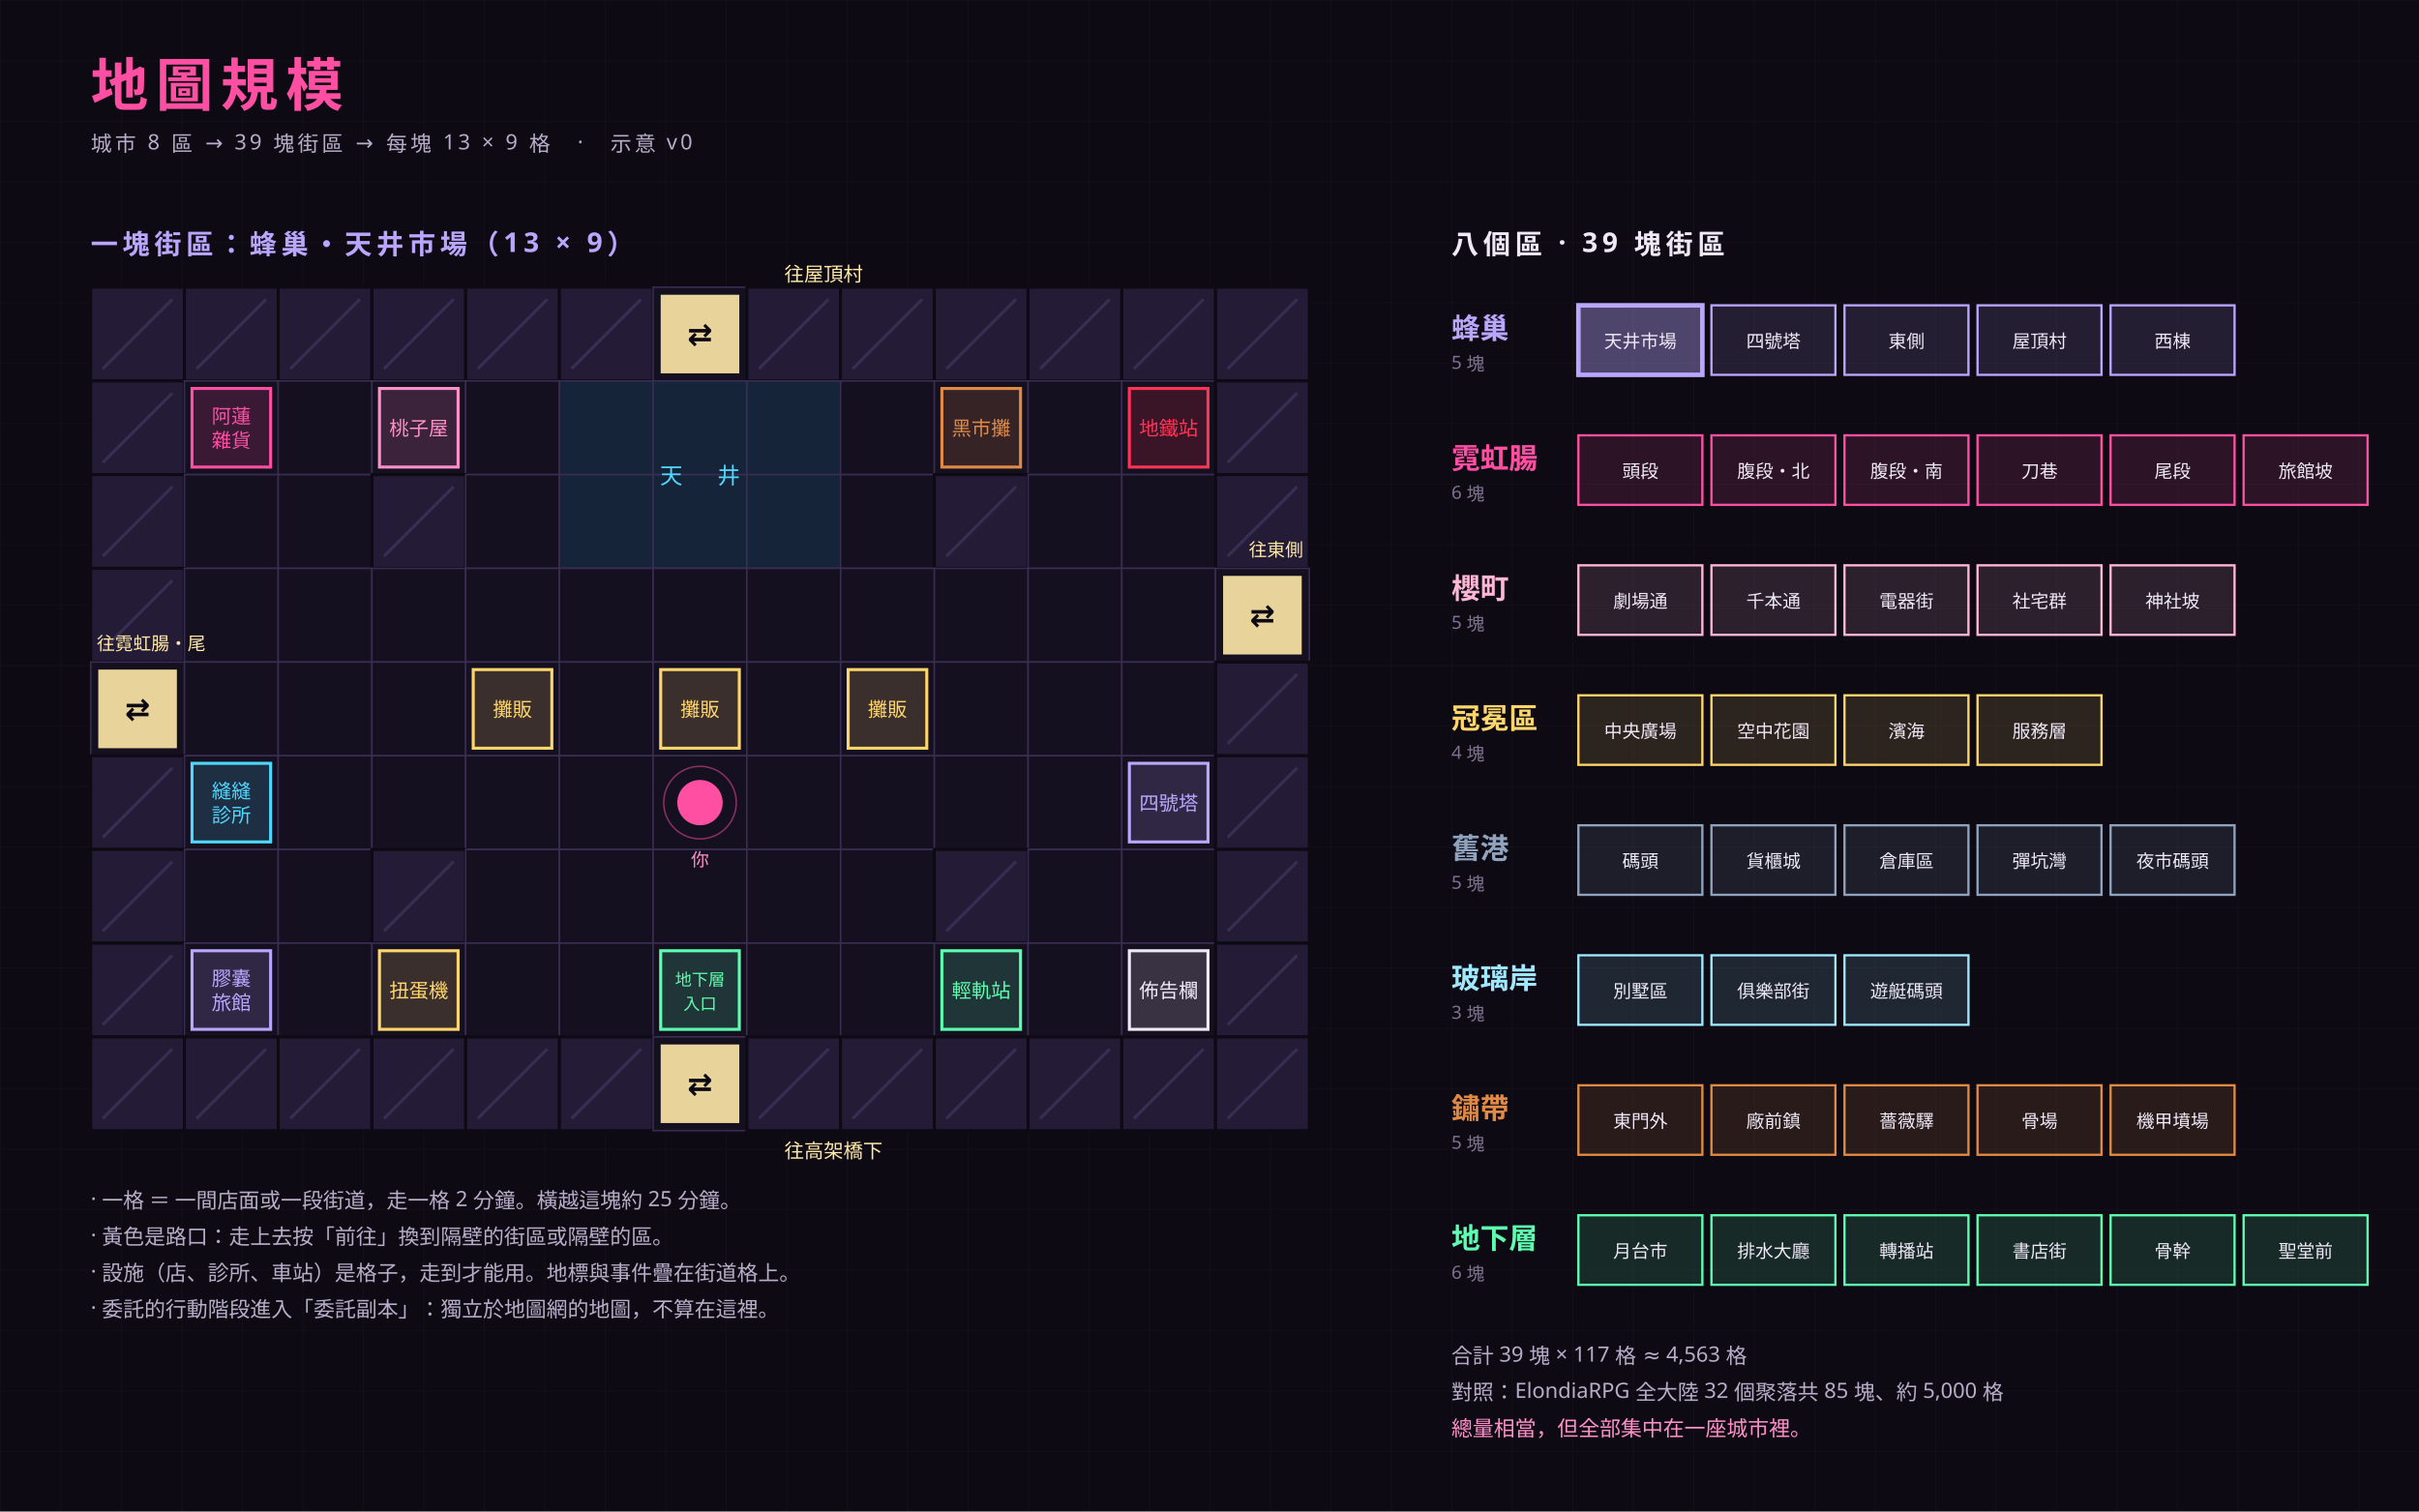
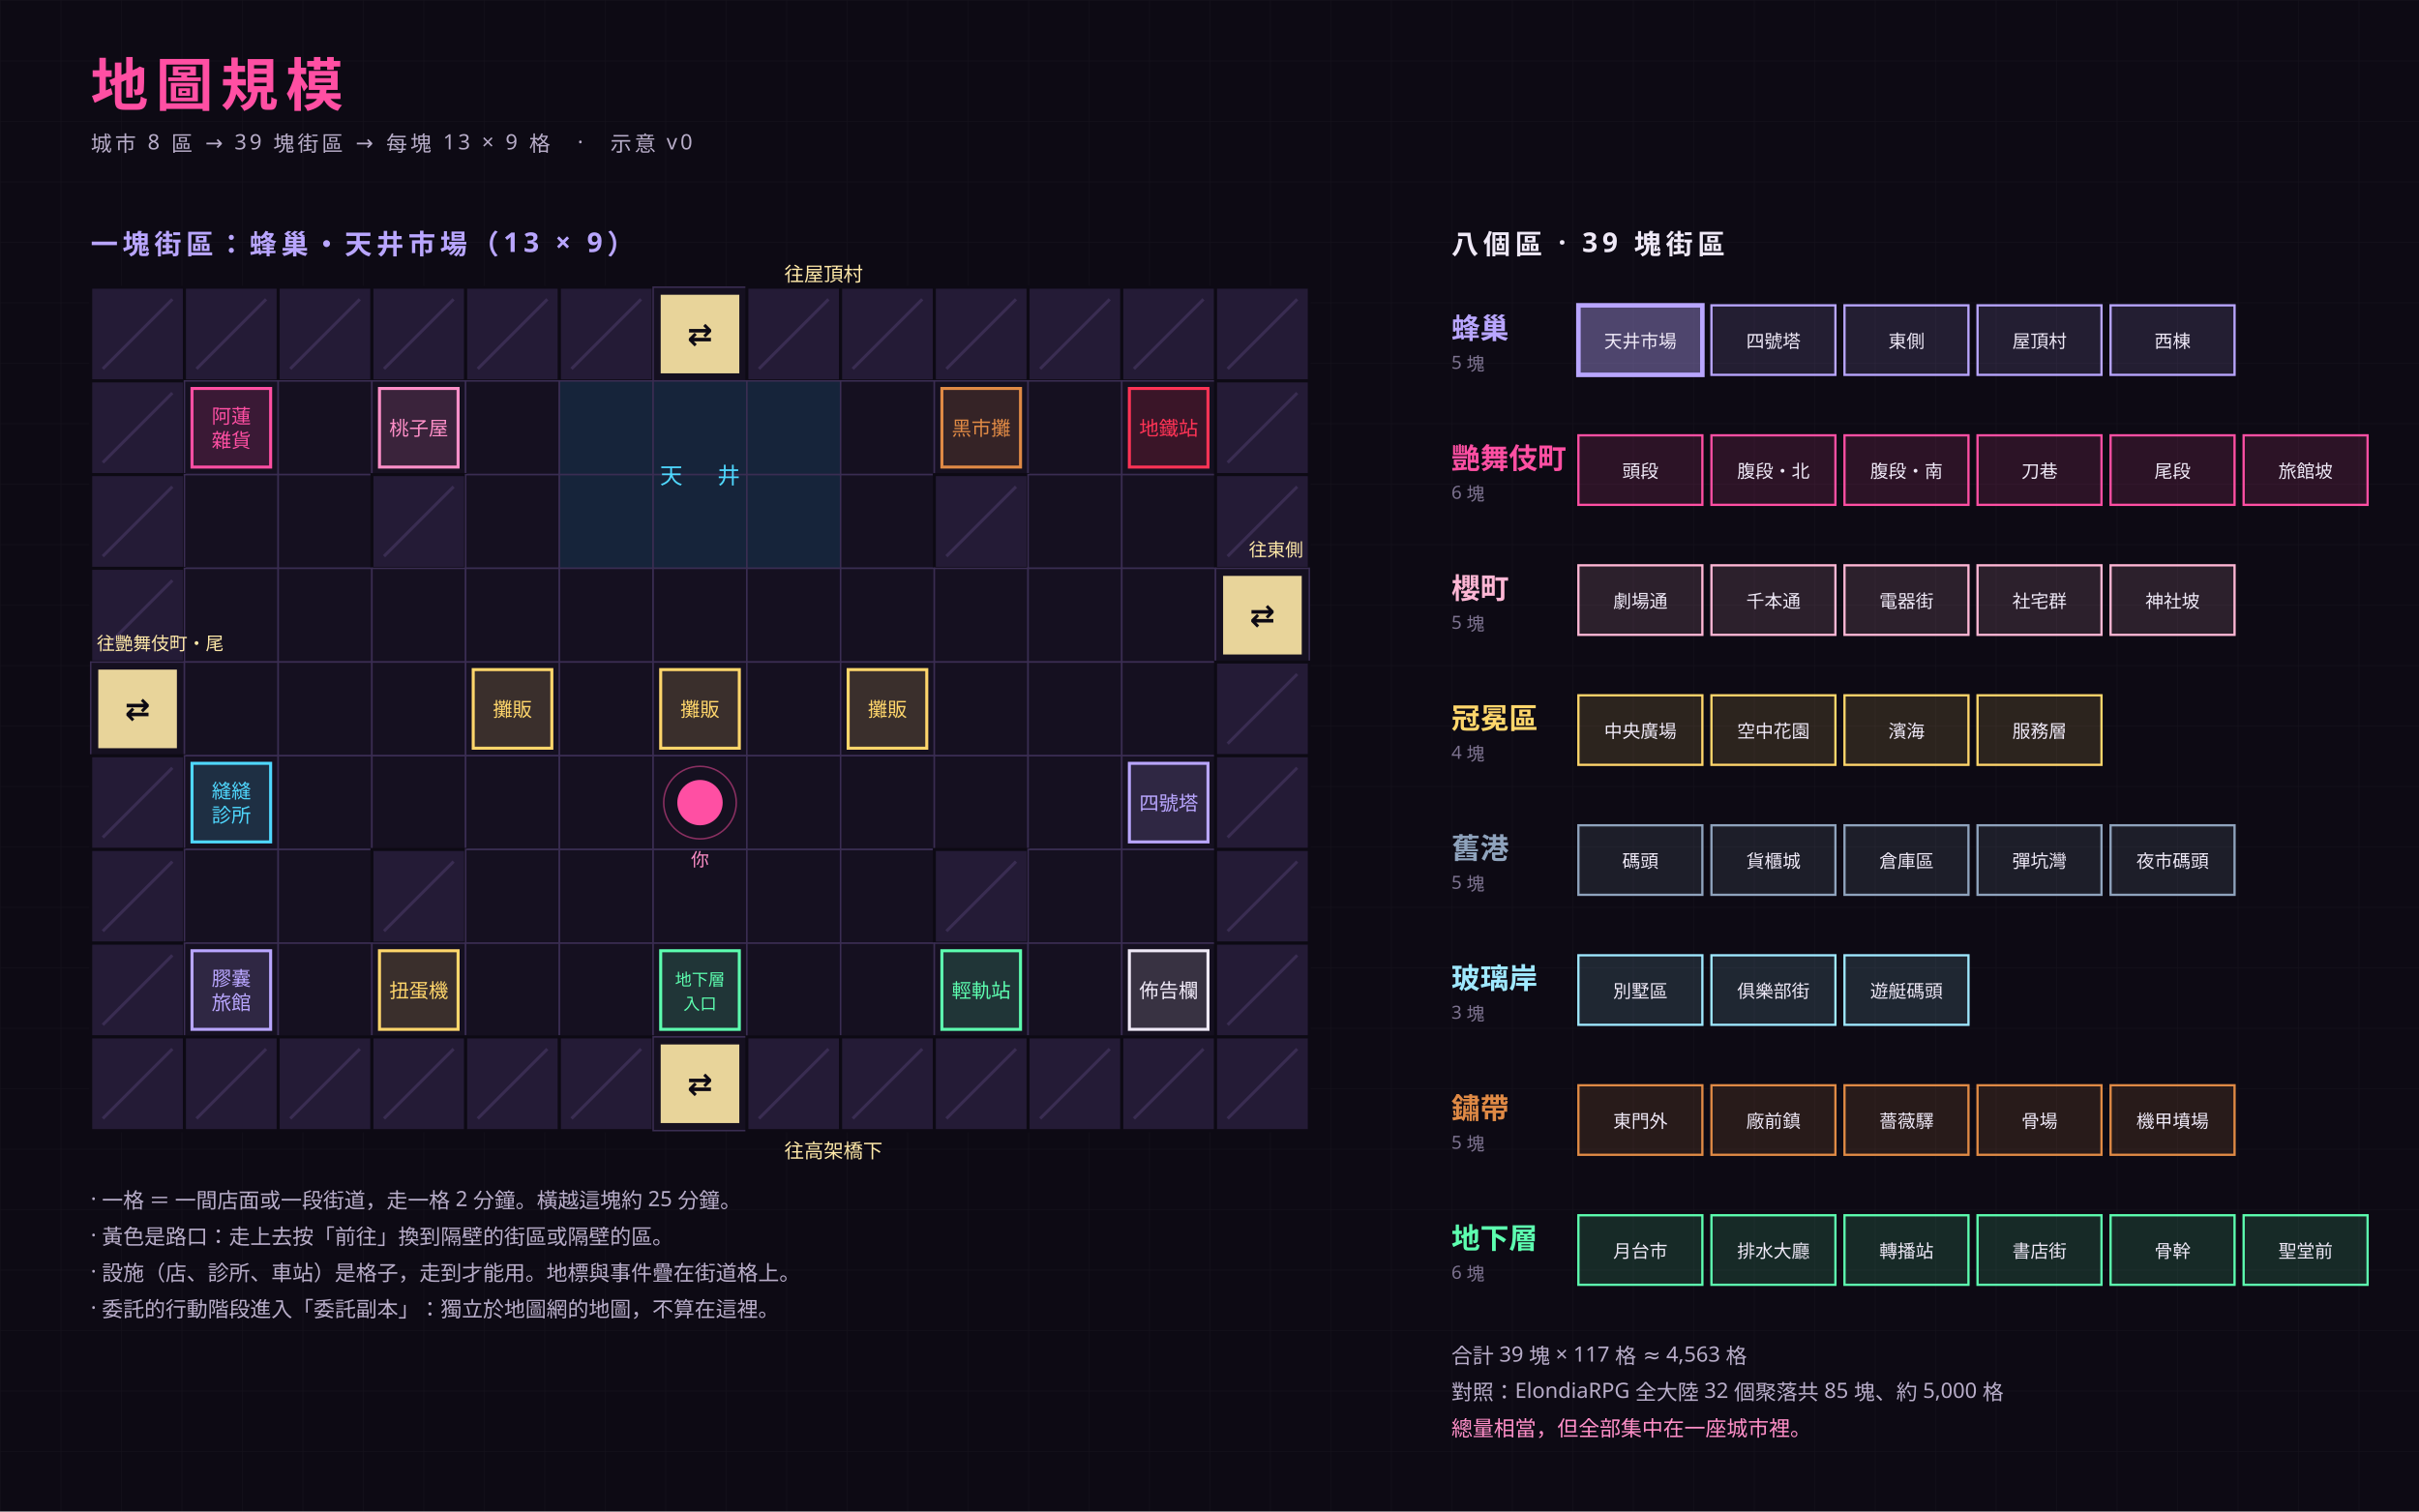
<svg xmlns="http://www.w3.org/2000/svg" viewBox="0 0 1600 1000" width="1600" height="1000" font-family="'Noto Sans TC','PingFang TC','Microsoft JhengHei','WenQuanYi Zen Hei',sans-serif">
  <rect width="1600" height="1000" fill="#0d0a14" />
  <defs>
    <pattern id="g" width="40" height="40" patternUnits="userSpaceOnUse">
      <path d="M40 0H0V40" fill="none" stroke="#fff" stroke-opacity=".03" />
    </pattern>
  </defs>
  <rect width="1600" height="1000" fill="url(#g)" />
  <text x="60" y="70" font-size="38" font-weight="900" fill="#ff4fa3" letter-spacing="5">地圖規模</text>
  <text x="60" y="100" font-size="14" fill="#b8adc9" letter-spacing="2">城市 8 區 → 39 塊街區 → 每塊 13 × 9 格　·　示意 v0</text>
  <text x="60" y="168" font-size="18" font-weight="700" fill="#b9a6ff" letter-spacing="3">一塊街區：蜂巢・天井市場（13 × 9）</text>
  <rect x="60" y="190" width="62" height="62" fill="#241b36" stroke="#0d0a14" stroke-width="2" />
  <path d="M68 244L114 198" stroke="#3a2d52" stroke-width="2" />
  <rect x="122" y="190" width="62" height="62" fill="#241b36" stroke="#0d0a14" stroke-width="2" />
  <path d="M130 244L176 198" stroke="#3a2d52" stroke-width="2" />
  <rect x="184" y="190" width="62" height="62" fill="#241b36" stroke="#0d0a14" stroke-width="2" />
  <path d="M192 244L238 198" stroke="#3a2d52" stroke-width="2" />
  <rect x="246" y="190" width="62" height="62" fill="#241b36" stroke="#0d0a14" stroke-width="2" />
  <path d="M254 244L300 198" stroke="#3a2d52" stroke-width="2" />
  <rect x="308" y="190" width="62" height="62" fill="#241b36" stroke="#0d0a14" stroke-width="2" />
  <path d="M316 244L362 198" stroke="#3a2d52" stroke-width="2" />
  <rect x="370" y="190" width="62" height="62" fill="#241b36" stroke="#0d0a14" stroke-width="2" />
  <path d="M378 244L424 198" stroke="#3a2d52" stroke-width="2" />
  <rect x="432" y="190" width="62" height="62" fill="#151020" stroke="#3a2d52" />
  <rect x="437" y="195" width="52" height="52" fill="#ffe9a8" fill-opacity=".9" />
  <text x="463.0" y="228.0" text-anchor="middle" font-size="20" font-weight="700" fill="#0d0a14">⇄</text>
  <rect x="494" y="190" width="62" height="62" fill="#241b36" stroke="#0d0a14" stroke-width="2" />
  <path d="M502 244L548 198" stroke="#3a2d52" stroke-width="2" />
  <rect x="556" y="190" width="62" height="62" fill="#241b36" stroke="#0d0a14" stroke-width="2" />
  <path d="M564 244L610 198" stroke="#3a2d52" stroke-width="2" />
  <rect x="618" y="190" width="62" height="62" fill="#241b36" stroke="#0d0a14" stroke-width="2" />
  <path d="M626 244L672 198" stroke="#3a2d52" stroke-width="2" />
  <rect x="680" y="190" width="62" height="62" fill="#241b36" stroke="#0d0a14" stroke-width="2" />
  <path d="M688 244L734 198" stroke="#3a2d52" stroke-width="2" />
  <rect x="742" y="190" width="62" height="62" fill="#241b36" stroke="#0d0a14" stroke-width="2" />
  <path d="M750 244L796 198" stroke="#3a2d52" stroke-width="2" />
  <rect x="804" y="190" width="62" height="62" fill="#241b36" stroke="#0d0a14" stroke-width="2" />
  <path d="M812 244L858 198" stroke="#3a2d52" stroke-width="2" />
  <rect x="60" y="252" width="62" height="62" fill="#241b36" stroke="#0d0a14" stroke-width="2" />
  <path d="M68 306L114 260" stroke="#3a2d52" stroke-width="2" />
  <rect x="122" y="252" width="62" height="62" fill="#151020" stroke="#3a2d52" />
  <rect x="127" y="257" width="52" height="52" fill="#ff4fa3" fill-opacity=".16" stroke="#ff4fa3" stroke-width="2" />
  <text x="153.0" y="280.0" text-anchor="middle" font-size="13" fill="#ff4fa3">阿蓮</text>
  <text x="153.0" y="296.0" text-anchor="middle" font-size="13" fill="#ff4fa3">雜貨</text>
  <rect x="184" y="252" width="62" height="62" fill="#151020" stroke="#3a2d52" />
  <rect x="246" y="252" width="62" height="62" fill="#151020" stroke="#3a2d52" />
  <rect x="251" y="257" width="52" height="52" fill="#ff8fc8" fill-opacity=".16" stroke="#ff8fc8" stroke-width="2" />
  <text x="277.0" y="288.0" text-anchor="middle" font-size="13" fill="#ff8fc8">桃子屋</text>
  <rect x="308" y="252" width="62" height="62" fill="#151020" stroke="#3a2d52" />
  <rect x="370" y="252" width="62" height="62" fill="#16243a" stroke="#3a2d52" />
  <rect x="432" y="252" width="62" height="62" fill="#16243a" stroke="#3a2d52" />
  <rect x="494" y="252" width="62" height="62" fill="#16243a" stroke="#3a2d52" />
  <rect x="556" y="252" width="62" height="62" fill="#151020" stroke="#3a2d52" />
  <rect x="618" y="252" width="62" height="62" fill="#151020" stroke="#3a2d52" />
  <rect x="623" y="257" width="52" height="52" fill="#e08a45" fill-opacity=".16" stroke="#e08a45" stroke-width="2" />
  <text x="649.0" y="288.0" text-anchor="middle" font-size="13" fill="#e08a45">黑市攤</text>
  <rect x="680" y="252" width="62" height="62" fill="#151020" stroke="#3a2d52" />
  <rect x="742" y="252" width="62" height="62" fill="#151020" stroke="#3a2d52" />
  <rect x="747" y="257" width="52" height="52" fill="#ff3355" fill-opacity=".16" stroke="#ff3355" stroke-width="2" />
  <text x="773.0" y="288.0" text-anchor="middle" font-size="13" fill="#ff3355">地鐵站</text>
  <rect x="804" y="252" width="62" height="62" fill="#241b36" stroke="#0d0a14" stroke-width="2" />
  <path d="M812 306L858 260" stroke="#3a2d52" stroke-width="2" />
  <rect x="60" y="314" width="62" height="62" fill="#241b36" stroke="#0d0a14" stroke-width="2" />
  <path d="M68 368L114 322" stroke="#3a2d52" stroke-width="2" />
  <rect x="122" y="314" width="62" height="62" fill="#151020" stroke="#3a2d52" />
  <rect x="184" y="314" width="62" height="62" fill="#151020" stroke="#3a2d52" />
  <rect x="246" y="314" width="62" height="62" fill="#241b36" stroke="#0d0a14" stroke-width="2" />
  <path d="M254 368L300 322" stroke="#3a2d52" stroke-width="2" />
  <rect x="308" y="314" width="62" height="62" fill="#151020" stroke="#3a2d52" />
  <rect x="370" y="314" width="62" height="62" fill="#16243a" stroke="#3a2d52" />
  <rect x="432" y="314" width="62" height="62" fill="#16243a" stroke="#3a2d52" />
  <rect x="494" y="314" width="62" height="62" fill="#16243a" stroke="#3a2d52" />
  <rect x="556" y="314" width="62" height="62" fill="#151020" stroke="#3a2d52" />
  <rect x="618" y="314" width="62" height="62" fill="#241b36" stroke="#0d0a14" stroke-width="2" />
  <path d="M626 368L672 322" stroke="#3a2d52" stroke-width="2" />
  <rect x="680" y="314" width="62" height="62" fill="#151020" stroke="#3a2d52" />
  <rect x="742" y="314" width="62" height="62" fill="#151020" stroke="#3a2d52" />
  <rect x="804" y="314" width="62" height="62" fill="#241b36" stroke="#0d0a14" stroke-width="2" />
  <path d="M812 368L858 322" stroke="#3a2d52" stroke-width="2" />
  <rect x="60" y="376" width="62" height="62" fill="#241b36" stroke="#0d0a14" stroke-width="2" />
  <path d="M68 430L114 384" stroke="#3a2d52" stroke-width="2" />
  <rect x="122" y="376" width="62" height="62" fill="#151020" stroke="#3a2d52" />
  <rect x="184" y="376" width="62" height="62" fill="#151020" stroke="#3a2d52" />
  <rect x="246" y="376" width="62" height="62" fill="#151020" stroke="#3a2d52" />
  <rect x="308" y="376" width="62" height="62" fill="#151020" stroke="#3a2d52" />
  <rect x="370" y="376" width="62" height="62" fill="#151020" stroke="#3a2d52" />
  <rect x="432" y="376" width="62" height="62" fill="#151020" stroke="#3a2d52" />
  <rect x="494" y="376" width="62" height="62" fill="#151020" stroke="#3a2d52" />
  <rect x="556" y="376" width="62" height="62" fill="#151020" stroke="#3a2d52" />
  <rect x="618" y="376" width="62" height="62" fill="#151020" stroke="#3a2d52" />
  <rect x="680" y="376" width="62" height="62" fill="#151020" stroke="#3a2d52" />
  <rect x="742" y="376" width="62" height="62" fill="#151020" stroke="#3a2d52" />
  <rect x="804" y="376" width="62" height="62" fill="#151020" stroke="#3a2d52" />
  <rect x="809" y="381" width="52" height="52" fill="#ffe9a8" fill-opacity=".9" />
  <text x="835.0" y="414.0" text-anchor="middle" font-size="20" font-weight="700" fill="#0d0a14">⇄</text>
  <rect x="60" y="438" width="62" height="62" fill="#151020" stroke="#3a2d52" />
  <rect x="65" y="443" width="52" height="52" fill="#ffe9a8" fill-opacity=".9" />
  <text x="91.0" y="476.0" text-anchor="middle" font-size="20" font-weight="700" fill="#0d0a14">⇄</text>
  <rect x="122" y="438" width="62" height="62" fill="#151020" stroke="#3a2d52" />
  <rect x="184" y="438" width="62" height="62" fill="#151020" stroke="#3a2d52" />
  <rect x="246" y="438" width="62" height="62" fill="#151020" stroke="#3a2d52" />
  <rect x="308" y="438" width="62" height="62" fill="#151020" stroke="#3a2d52" />
  <rect x="313" y="443" width="52" height="52" fill="#ffd66b" fill-opacity=".16" stroke="#ffd66b" stroke-width="2" />
  <text x="339.0" y="474.0" text-anchor="middle" font-size="13" fill="#ffd66b">攤販</text>
  <rect x="370" y="438" width="62" height="62" fill="#151020" stroke="#3a2d52" />
  <rect x="432" y="438" width="62" height="62" fill="#151020" stroke="#3a2d52" />
  <rect x="437" y="443" width="52" height="52" fill="#ffd66b" fill-opacity=".16" stroke="#ffd66b" stroke-width="2" />
  <text x="463.0" y="474.0" text-anchor="middle" font-size="13" fill="#ffd66b">攤販</text>
  <rect x="494" y="438" width="62" height="62" fill="#151020" stroke="#3a2d52" />
  <rect x="556" y="438" width="62" height="62" fill="#151020" stroke="#3a2d52" />
  <rect x="561" y="443" width="52" height="52" fill="#ffd66b" fill-opacity=".16" stroke="#ffd66b" stroke-width="2" />
  <text x="587.0" y="474.0" text-anchor="middle" font-size="13" fill="#ffd66b">攤販</text>
  <rect x="618" y="438" width="62" height="62" fill="#151020" stroke="#3a2d52" />
  <rect x="680" y="438" width="62" height="62" fill="#151020" stroke="#3a2d52" />
  <rect x="742" y="438" width="62" height="62" fill="#151020" stroke="#3a2d52" />
  <rect x="804" y="438" width="62" height="62" fill="#241b36" stroke="#0d0a14" stroke-width="2" />
  <path d="M812 492L858 446" stroke="#3a2d52" stroke-width="2" />
  <rect x="60" y="500" width="62" height="62" fill="#241b36" stroke="#0d0a14" stroke-width="2" />
  <path d="M68 554L114 508" stroke="#3a2d52" stroke-width="2" />
  <rect x="122" y="500" width="62" height="62" fill="#151020" stroke="#3a2d52" />
  <rect x="127" y="505" width="52" height="52" fill="#4fd8ff" fill-opacity=".16" stroke="#4fd8ff" stroke-width="2" />
  <text x="153.0" y="528.0" text-anchor="middle" font-size="13" fill="#4fd8ff">縫縫</text>
  <text x="153.0" y="544.0" text-anchor="middle" font-size="13" fill="#4fd8ff">診所</text>
  <rect x="184" y="500" width="62" height="62" fill="#151020" stroke="#3a2d52" />
  <rect x="246" y="500" width="62" height="62" fill="#151020" stroke="#3a2d52" />
  <rect x="308" y="500" width="62" height="62" fill="#151020" stroke="#3a2d52" />
  <rect x="370" y="500" width="62" height="62" fill="#151020" stroke="#3a2d52" />
  <rect x="432" y="500" width="62" height="62" fill="#151020" stroke="#3a2d52" />
  <rect x="494" y="500" width="62" height="62" fill="#151020" stroke="#3a2d52" />
  <rect x="556" y="500" width="62" height="62" fill="#151020" stroke="#3a2d52" />
  <rect x="618" y="500" width="62" height="62" fill="#151020" stroke="#3a2d52" />
  <rect x="680" y="500" width="62" height="62" fill="#151020" stroke="#3a2d52" />
  <rect x="742" y="500" width="62" height="62" fill="#151020" stroke="#3a2d52" />
  <rect x="747" y="505" width="52" height="52" fill="#b9a6ff" fill-opacity=".16" stroke="#b9a6ff" stroke-width="2" />
  <text x="773.0" y="536.0" text-anchor="middle" font-size="13" fill="#b9a6ff">四號塔</text>
  <rect x="804" y="500" width="62" height="62" fill="#241b36" stroke="#0d0a14" stroke-width="2" />
  <path d="M812 554L858 508" stroke="#3a2d52" stroke-width="2" />
  <rect x="60" y="562" width="62" height="62" fill="#241b36" stroke="#0d0a14" stroke-width="2" />
  <path d="M68 616L114 570" stroke="#3a2d52" stroke-width="2" />
  <rect x="122" y="562" width="62" height="62" fill="#151020" stroke="#3a2d52" />
  <rect x="184" y="562" width="62" height="62" fill="#151020" stroke="#3a2d52" />
  <rect x="246" y="562" width="62" height="62" fill="#241b36" stroke="#0d0a14" stroke-width="2" />
  <path d="M254 616L300 570" stroke="#3a2d52" stroke-width="2" />
  <rect x="308" y="562" width="62" height="62" fill="#151020" stroke="#3a2d52" />
  <rect x="370" y="562" width="62" height="62" fill="#151020" stroke="#3a2d52" />
  <rect x="432" y="562" width="62" height="62" fill="#151020" stroke="#3a2d52" />
  <rect x="494" y="562" width="62" height="62" fill="#151020" stroke="#3a2d52" />
  <rect x="556" y="562" width="62" height="62" fill="#151020" stroke="#3a2d52" />
  <rect x="618" y="562" width="62" height="62" fill="#241b36" stroke="#0d0a14" stroke-width="2" />
  <path d="M626 616L672 570" stroke="#3a2d52" stroke-width="2" />
  <rect x="680" y="562" width="62" height="62" fill="#151020" stroke="#3a2d52" />
  <rect x="742" y="562" width="62" height="62" fill="#151020" stroke="#3a2d52" />
  <rect x="804" y="562" width="62" height="62" fill="#241b36" stroke="#0d0a14" stroke-width="2" />
  <path d="M812 616L858 570" stroke="#3a2d52" stroke-width="2" />
  <rect x="60" y="624" width="62" height="62" fill="#241b36" stroke="#0d0a14" stroke-width="2" />
  <path d="M68 678L114 632" stroke="#3a2d52" stroke-width="2" />
  <rect x="122" y="624" width="62" height="62" fill="#151020" stroke="#3a2d52" />
  <rect x="127" y="629" width="52" height="52" fill="#b9a6ff" fill-opacity=".16" stroke="#b9a6ff" stroke-width="2" />
  <text x="153.0" y="652.0" text-anchor="middle" font-size="13" fill="#b9a6ff">膠囊</text>
  <text x="153.0" y="668.0" text-anchor="middle" font-size="13" fill="#b9a6ff">旅館</text>
  <rect x="184" y="624" width="62" height="62" fill="#151020" stroke="#3a2d52" />
  <rect x="246" y="624" width="62" height="62" fill="#151020" stroke="#3a2d52" />
  <rect x="251" y="629" width="52" height="52" fill="#ffd66b" fill-opacity=".16" stroke="#ffd66b" stroke-width="2" />
  <text x="277.0" y="660.0" text-anchor="middle" font-size="13" fill="#ffd66b">扭蛋機</text>
  <rect x="308" y="624" width="62" height="62" fill="#151020" stroke="#3a2d52" />
  <rect x="370" y="624" width="62" height="62" fill="#151020" stroke="#3a2d52" />
  <rect x="432" y="624" width="62" height="62" fill="#151020" stroke="#3a2d52" />
  <rect x="437" y="629" width="52" height="52" fill="#5dffb0" fill-opacity=".16" stroke="#5dffb0" stroke-width="2" />
  <text x="463.0" y="652.0" text-anchor="middle" font-size="11" fill="#5dffb0">地下層</text>
  <text x="463.0" y="668.0" text-anchor="middle" font-size="11" fill="#5dffb0">入口</text>
  <rect x="494" y="624" width="62" height="62" fill="#151020" stroke="#3a2d52" />
  <rect x="556" y="624" width="62" height="62" fill="#151020" stroke="#3a2d52" />
  <rect x="618" y="624" width="62" height="62" fill="#151020" stroke="#3a2d52" />
  <rect x="623" y="629" width="52" height="52" fill="#5dffb0" fill-opacity=".16" stroke="#5dffb0" stroke-width="2" />
  <text x="649.0" y="660.0" text-anchor="middle" font-size="13" fill="#5dffb0">輕軌站</text>
  <rect x="680" y="624" width="62" height="62" fill="#151020" stroke="#3a2d52" />
  <rect x="742" y="624" width="62" height="62" fill="#151020" stroke="#3a2d52" />
  <rect x="747" y="629" width="52" height="52" fill="#efe9f7" fill-opacity=".16" stroke="#efe9f7" stroke-width="2" />
  <text x="773.0" y="660.0" text-anchor="middle" font-size="13" fill="#efe9f7">佈告欄</text>
  <rect x="804" y="624" width="62" height="62" fill="#241b36" stroke="#0d0a14" stroke-width="2" />
  <path d="M812 678L858 632" stroke="#3a2d52" stroke-width="2" />
  <rect x="60" y="686" width="62" height="62" fill="#241b36" stroke="#0d0a14" stroke-width="2" />
  <path d="M68 740L114 694" stroke="#3a2d52" stroke-width="2" />
  <rect x="122" y="686" width="62" height="62" fill="#241b36" stroke="#0d0a14" stroke-width="2" />
  <path d="M130 740L176 694" stroke="#3a2d52" stroke-width="2" />
  <rect x="184" y="686" width="62" height="62" fill="#241b36" stroke="#0d0a14" stroke-width="2" />
  <path d="M192 740L238 694" stroke="#3a2d52" stroke-width="2" />
  <rect x="246" y="686" width="62" height="62" fill="#241b36" stroke="#0d0a14" stroke-width="2" />
  <path d="M254 740L300 694" stroke="#3a2d52" stroke-width="2" />
  <rect x="308" y="686" width="62" height="62" fill="#241b36" stroke="#0d0a14" stroke-width="2" />
  <path d="M316 740L362 694" stroke="#3a2d52" stroke-width="2" />
  <rect x="370" y="686" width="62" height="62" fill="#241b36" stroke="#0d0a14" stroke-width="2" />
  <path d="M378 740L424 694" stroke="#3a2d52" stroke-width="2" />
  <rect x="432" y="686" width="62" height="62" fill="#151020" stroke="#3a2d52" />
  <rect x="437" y="691" width="52" height="52" fill="#ffe9a8" fill-opacity=".9" />
  <text x="463.0" y="724.0" text-anchor="middle" font-size="20" font-weight="700" fill="#0d0a14">⇄</text>
  <rect x="494" y="686" width="62" height="62" fill="#241b36" stroke="#0d0a14" stroke-width="2" />
  <path d="M502 740L548 694" stroke="#3a2d52" stroke-width="2" />
  <rect x="556" y="686" width="62" height="62" fill="#241b36" stroke="#0d0a14" stroke-width="2" />
  <path d="M564 740L610 694" stroke="#3a2d52" stroke-width="2" />
  <rect x="618" y="686" width="62" height="62" fill="#241b36" stroke="#0d0a14" stroke-width="2" />
  <path d="M626 740L672 694" stroke="#3a2d52" stroke-width="2" />
  <rect x="680" y="686" width="62" height="62" fill="#241b36" stroke="#0d0a14" stroke-width="2" />
  <path d="M688 740L734 694" stroke="#3a2d52" stroke-width="2" />
  <rect x="742" y="686" width="62" height="62" fill="#241b36" stroke="#0d0a14" stroke-width="2" />
  <path d="M750 740L796 694" stroke="#3a2d52" stroke-width="2" />
  <rect x="804" y="686" width="62" height="62" fill="#241b36" stroke="#0d0a14" stroke-width="2" />
  <path d="M812 740L858 694" stroke="#3a2d52" stroke-width="2" />
  <text x="463.0" y="320" text-anchor="middle" font-size="15" fill="#4fd8ff" letter-spacing="4">天　井</text>
  <circle cx="463.0" cy="531.0" r="15" fill="#ff4fa3" />
  <circle cx="463.0" cy="531.0" r="24" fill="none" stroke="#ff4fa3" stroke-opacity=".5" />
  <text x="463.0" y="573.0" text-anchor="middle" font-size="12" fill="#ff8fc8">你</text>
  <text x="518.8" y="186" font-size="13" fill="#ffe9a8">往屋頂村</text>
  <text x="518.8" y="766" font-size="13" fill="#ffe9a8">往高架橋下</text>
-   <text x="64" y="430" font-size="12" fill="#ffe9a8">往霓虹腸・尾</text>
+   <text x="64" y="430" font-size="12" fill="#ffe9a8">往艷舞伎町・尾</text>
  <text x="862" y="368" text-anchor="end" font-size="12" fill="#ffe9a8">往東側</text>
  <text x="60" y="798" font-size="14" fill="#b8adc9">· 一格 ＝ 一間店面或一段街道，走一格 2 分鐘。橫越這塊約 25 分鐘。</text>
  <text x="60" y="822" font-size="14" fill="#b8adc9">· 黃色是路口：走上去按「前往」換到隔壁的街區或隔壁的區。</text>
  <text x="60" y="846" font-size="14" fill="#b8adc9">· 設施（店、診所、車站）是格子，走到才能用。地標與事件疊在街道格上。</text>
  <text x="60" y="870" font-size="14" fill="#b8adc9">· 委託的行動階段進入「委託副本」：獨立於地圖網的地圖，不算在這裡。</text>
  <text x="960" y="168" font-size="18" font-weight="700" fill="#efe9f7" letter-spacing="3">八個區 · 39 塊街區</text>
  <text x="960" y="224" font-size="19" font-weight="700" fill="#b9a6ff">蜂巢</text>
  <text x="960" y="244" font-size="12" fill="#7d7390">5 塊</text>
  <rect x="1044" y="202" width="82" height="46" fill="#b9a6ff" fill-opacity="0.38" stroke="#b9a6ff" stroke-width="3" />
  <text x="1085.0" y="230.0" text-anchor="middle" font-size="12" fill="#efe9f7">天井市場</text>
  <rect x="1132" y="202" width="82" height="46" fill="#b9a6ff" fill-opacity="0.13" stroke="#b9a6ff" stroke-width="1.5" />
  <text x="1173.0" y="230.0" text-anchor="middle" font-size="12" fill="#efe9f7">四號塔</text>
  <rect x="1220" y="202" width="82" height="46" fill="#b9a6ff" fill-opacity="0.13" stroke="#b9a6ff" stroke-width="1.5" />
  <text x="1261.0" y="230.0" text-anchor="middle" font-size="12" fill="#efe9f7">東側</text>
  <rect x="1308" y="202" width="82" height="46" fill="#b9a6ff" fill-opacity="0.13" stroke="#b9a6ff" stroke-width="1.5" />
  <text x="1349.0" y="230.0" text-anchor="middle" font-size="12" fill="#efe9f7">屋頂村</text>
  <rect x="1396" y="202" width="82" height="46" fill="#b9a6ff" fill-opacity="0.13" stroke="#b9a6ff" stroke-width="1.5" />
  <text x="1437.0" y="230.0" text-anchor="middle" font-size="12" fill="#efe9f7">西棟</text>
-   <text x="960" y="310" font-size="19" font-weight="700" fill="#ff4fa3">霓虹腸</text>
+   <text x="960" y="310" font-size="19" font-weight="700" fill="#ff4fa3">艷舞伎町</text>
  <text x="960" y="330" font-size="12" fill="#7d7390">6 塊</text>
  <rect x="1044" y="288" width="82" height="46" fill="#ff4fa3" fill-opacity="0.13" stroke="#ff4fa3" stroke-width="1.5" />
  <text x="1085.0" y="316.0" text-anchor="middle" font-size="12" fill="#efe9f7">頭段</text>
  <rect x="1132" y="288" width="82" height="46" fill="#ff4fa3" fill-opacity="0.13" stroke="#ff4fa3" stroke-width="1.5" />
  <text x="1173.0" y="316.0" text-anchor="middle" font-size="12" fill="#efe9f7">腹段・北</text>
  <rect x="1220" y="288" width="82" height="46" fill="#ff4fa3" fill-opacity="0.13" stroke="#ff4fa3" stroke-width="1.5" />
  <text x="1261.0" y="316.0" text-anchor="middle" font-size="12" fill="#efe9f7">腹段・南</text>
  <rect x="1308" y="288" width="82" height="46" fill="#ff4fa3" fill-opacity="0.13" stroke="#ff4fa3" stroke-width="1.5" />
  <text x="1349.0" y="316.0" text-anchor="middle" font-size="12" fill="#efe9f7">刀巷</text>
  <rect x="1396" y="288" width="82" height="46" fill="#ff4fa3" fill-opacity="0.13" stroke="#ff4fa3" stroke-width="1.5" />
  <text x="1437.0" y="316.0" text-anchor="middle" font-size="12" fill="#efe9f7">尾段</text>
  <rect x="1484" y="288" width="82" height="46" fill="#ff4fa3" fill-opacity="0.13" stroke="#ff4fa3" stroke-width="1.5" />
  <text x="1525.0" y="316.0" text-anchor="middle" font-size="12" fill="#efe9f7">旅館坡</text>
  <text x="960" y="396" font-size="19" font-weight="700" fill="#ffb7d5">櫻町</text>
  <text x="960" y="416" font-size="12" fill="#7d7390">5 塊</text>
  <rect x="1044" y="374" width="82" height="46" fill="#ffb7d5" fill-opacity="0.13" stroke="#ffb7d5" stroke-width="1.5" />
  <text x="1085.0" y="402.0" text-anchor="middle" font-size="12" fill="#efe9f7">劇場通</text>
  <rect x="1132" y="374" width="82" height="46" fill="#ffb7d5" fill-opacity="0.13" stroke="#ffb7d5" stroke-width="1.5" />
  <text x="1173.0" y="402.0" text-anchor="middle" font-size="12" fill="#efe9f7">千本通</text>
  <rect x="1220" y="374" width="82" height="46" fill="#ffb7d5" fill-opacity="0.13" stroke="#ffb7d5" stroke-width="1.5" />
  <text x="1261.0" y="402.0" text-anchor="middle" font-size="12" fill="#efe9f7">電器街</text>
  <rect x="1308" y="374" width="82" height="46" fill="#ffb7d5" fill-opacity="0.13" stroke="#ffb7d5" stroke-width="1.5" />
  <text x="1349.0" y="402.0" text-anchor="middle" font-size="12" fill="#efe9f7">社宅群</text>
  <rect x="1396" y="374" width="82" height="46" fill="#ffb7d5" fill-opacity="0.13" stroke="#ffb7d5" stroke-width="1.5" />
  <text x="1437.0" y="402.0" text-anchor="middle" font-size="12" fill="#efe9f7">神社坡</text>
  <text x="960" y="482" font-size="19" font-weight="700" fill="#ffd66b">冠冕區</text>
  <text x="960" y="502" font-size="12" fill="#7d7390">4 塊</text>
  <rect x="1044" y="460" width="82" height="46" fill="#ffd66b" fill-opacity="0.13" stroke="#ffd66b" stroke-width="1.5" />
  <text x="1085.0" y="488.0" text-anchor="middle" font-size="12" fill="#efe9f7">中央廣場</text>
  <rect x="1132" y="460" width="82" height="46" fill="#ffd66b" fill-opacity="0.13" stroke="#ffd66b" stroke-width="1.5" />
  <text x="1173.0" y="488.0" text-anchor="middle" font-size="12" fill="#efe9f7">空中花園</text>
  <rect x="1220" y="460" width="82" height="46" fill="#ffd66b" fill-opacity="0.13" stroke="#ffd66b" stroke-width="1.5" />
  <text x="1261.0" y="488.0" text-anchor="middle" font-size="12" fill="#efe9f7">濱海</text>
  <rect x="1308" y="460" width="82" height="46" fill="#ffd66b" fill-opacity="0.13" stroke="#ffd66b" stroke-width="1.5" />
  <text x="1349.0" y="488.0" text-anchor="middle" font-size="12" fill="#efe9f7">服務層</text>
  <text x="960" y="568" font-size="19" font-weight="700" fill="#8fa3bd">舊港</text>
  <text x="960" y="588" font-size="12" fill="#7d7390">5 塊</text>
  <rect x="1044" y="546" width="82" height="46" fill="#8fa3bd" fill-opacity="0.13" stroke="#8fa3bd" stroke-width="1.5" />
  <text x="1085.0" y="574.0" text-anchor="middle" font-size="12" fill="#efe9f7">碼頭</text>
  <rect x="1132" y="546" width="82" height="46" fill="#8fa3bd" fill-opacity="0.13" stroke="#8fa3bd" stroke-width="1.5" />
  <text x="1173.0" y="574.0" text-anchor="middle" font-size="12" fill="#efe9f7">貨櫃城</text>
  <rect x="1220" y="546" width="82" height="46" fill="#8fa3bd" fill-opacity="0.13" stroke="#8fa3bd" stroke-width="1.5" />
  <text x="1261.0" y="574.0" text-anchor="middle" font-size="12" fill="#efe9f7">倉庫區</text>
  <rect x="1308" y="546" width="82" height="46" fill="#8fa3bd" fill-opacity="0.13" stroke="#8fa3bd" stroke-width="1.5" />
  <text x="1349.0" y="574.0" text-anchor="middle" font-size="12" fill="#efe9f7">彈坑灣</text>
  <rect x="1396" y="546" width="82" height="46" fill="#8fa3bd" fill-opacity="0.13" stroke="#8fa3bd" stroke-width="1.5" />
  <text x="1437.0" y="574.0" text-anchor="middle" font-size="12" fill="#efe9f7">夜市碼頭</text>
  <text x="960" y="654" font-size="19" font-weight="700" fill="#9fe8ff">玻璃岸</text>
  <text x="960" y="674" font-size="12" fill="#7d7390">3 塊</text>
  <rect x="1044" y="632" width="82" height="46" fill="#9fe8ff" fill-opacity="0.13" stroke="#9fe8ff" stroke-width="1.5" />
  <text x="1085.0" y="660.0" text-anchor="middle" font-size="12" fill="#efe9f7">別墅區</text>
  <rect x="1132" y="632" width="82" height="46" fill="#9fe8ff" fill-opacity="0.13" stroke="#9fe8ff" stroke-width="1.5" />
  <text x="1173.0" y="660.0" text-anchor="middle" font-size="12" fill="#efe9f7">俱樂部街</text>
  <rect x="1220" y="632" width="82" height="46" fill="#9fe8ff" fill-opacity="0.13" stroke="#9fe8ff" stroke-width="1.5" />
  <text x="1261.0" y="660.0" text-anchor="middle" font-size="12" fill="#efe9f7">遊艇碼頭</text>
  <text x="960" y="740" font-size="19" font-weight="700" fill="#e08a45">鏽帶</text>
  <text x="960" y="760" font-size="12" fill="#7d7390">5 塊</text>
  <rect x="1044" y="718" width="82" height="46" fill="#e08a45" fill-opacity="0.13" stroke="#e08a45" stroke-width="1.5" />
  <text x="1085.0" y="746.0" text-anchor="middle" font-size="12" fill="#efe9f7">東門外</text>
  <rect x="1132" y="718" width="82" height="46" fill="#e08a45" fill-opacity="0.13" stroke="#e08a45" stroke-width="1.5" />
  <text x="1173.0" y="746.0" text-anchor="middle" font-size="12" fill="#efe9f7">廠前鎮</text>
  <rect x="1220" y="718" width="82" height="46" fill="#e08a45" fill-opacity="0.13" stroke="#e08a45" stroke-width="1.5" />
  <text x="1261.0" y="746.0" text-anchor="middle" font-size="12" fill="#efe9f7">薔薇驛</text>
  <rect x="1308" y="718" width="82" height="46" fill="#e08a45" fill-opacity="0.13" stroke="#e08a45" stroke-width="1.5" />
  <text x="1349.0" y="746.0" text-anchor="middle" font-size="12" fill="#efe9f7">骨場</text>
  <rect x="1396" y="718" width="82" height="46" fill="#e08a45" fill-opacity="0.13" stroke="#e08a45" stroke-width="1.5" />
  <text x="1437.0" y="746.0" text-anchor="middle" font-size="12" fill="#efe9f7">機甲墳場</text>
  <text x="960" y="826" font-size="19" font-weight="700" fill="#5dffb0">地下層</text>
  <text x="960" y="846" font-size="12" fill="#7d7390">6 塊</text>
  <rect x="1044" y="804" width="82" height="46" fill="#5dffb0" fill-opacity="0.13" stroke="#5dffb0" stroke-width="1.5" />
  <text x="1085.0" y="832.0" text-anchor="middle" font-size="12" fill="#efe9f7">月台市</text>
  <rect x="1132" y="804" width="82" height="46" fill="#5dffb0" fill-opacity="0.13" stroke="#5dffb0" stroke-width="1.5" />
  <text x="1173.0" y="832.0" text-anchor="middle" font-size="12" fill="#efe9f7">排水大廳</text>
  <rect x="1220" y="804" width="82" height="46" fill="#5dffb0" fill-opacity="0.13" stroke="#5dffb0" stroke-width="1.5" />
  <text x="1261.0" y="832.0" text-anchor="middle" font-size="12" fill="#efe9f7">轉播站</text>
  <rect x="1308" y="804" width="82" height="46" fill="#5dffb0" fill-opacity="0.13" stroke="#5dffb0" stroke-width="1.5" />
  <text x="1349.0" y="832.0" text-anchor="middle" font-size="12" fill="#efe9f7">書店街</text>
  <rect x="1396" y="804" width="82" height="46" fill="#5dffb0" fill-opacity="0.13" stroke="#5dffb0" stroke-width="1.5" />
  <text x="1437.0" y="832.0" text-anchor="middle" font-size="12" fill="#efe9f7">骨幹</text>
  <rect x="1484" y="804" width="82" height="46" fill="#5dffb0" fill-opacity="0.13" stroke="#5dffb0" stroke-width="1.5" />
  <text x="1525.0" y="832.0" text-anchor="middle" font-size="12" fill="#efe9f7">聖堂前</text>
  <text x="960" y="902" font-size="14" fill="#b8adc9">合計 39 塊 × 117 格 ≈ 4,563 格</text>
  <text x="960" y="926" font-size="14" fill="#b8adc9">對照：ElondiaRPG 全大陸 32 個聚落共 85 塊、約 5,000 格</text>
  <text x="960" y="950" font-size="14" fill="#ff8fc8">總量相當，但全部集中在一座城市裡。</text>
</svg>
